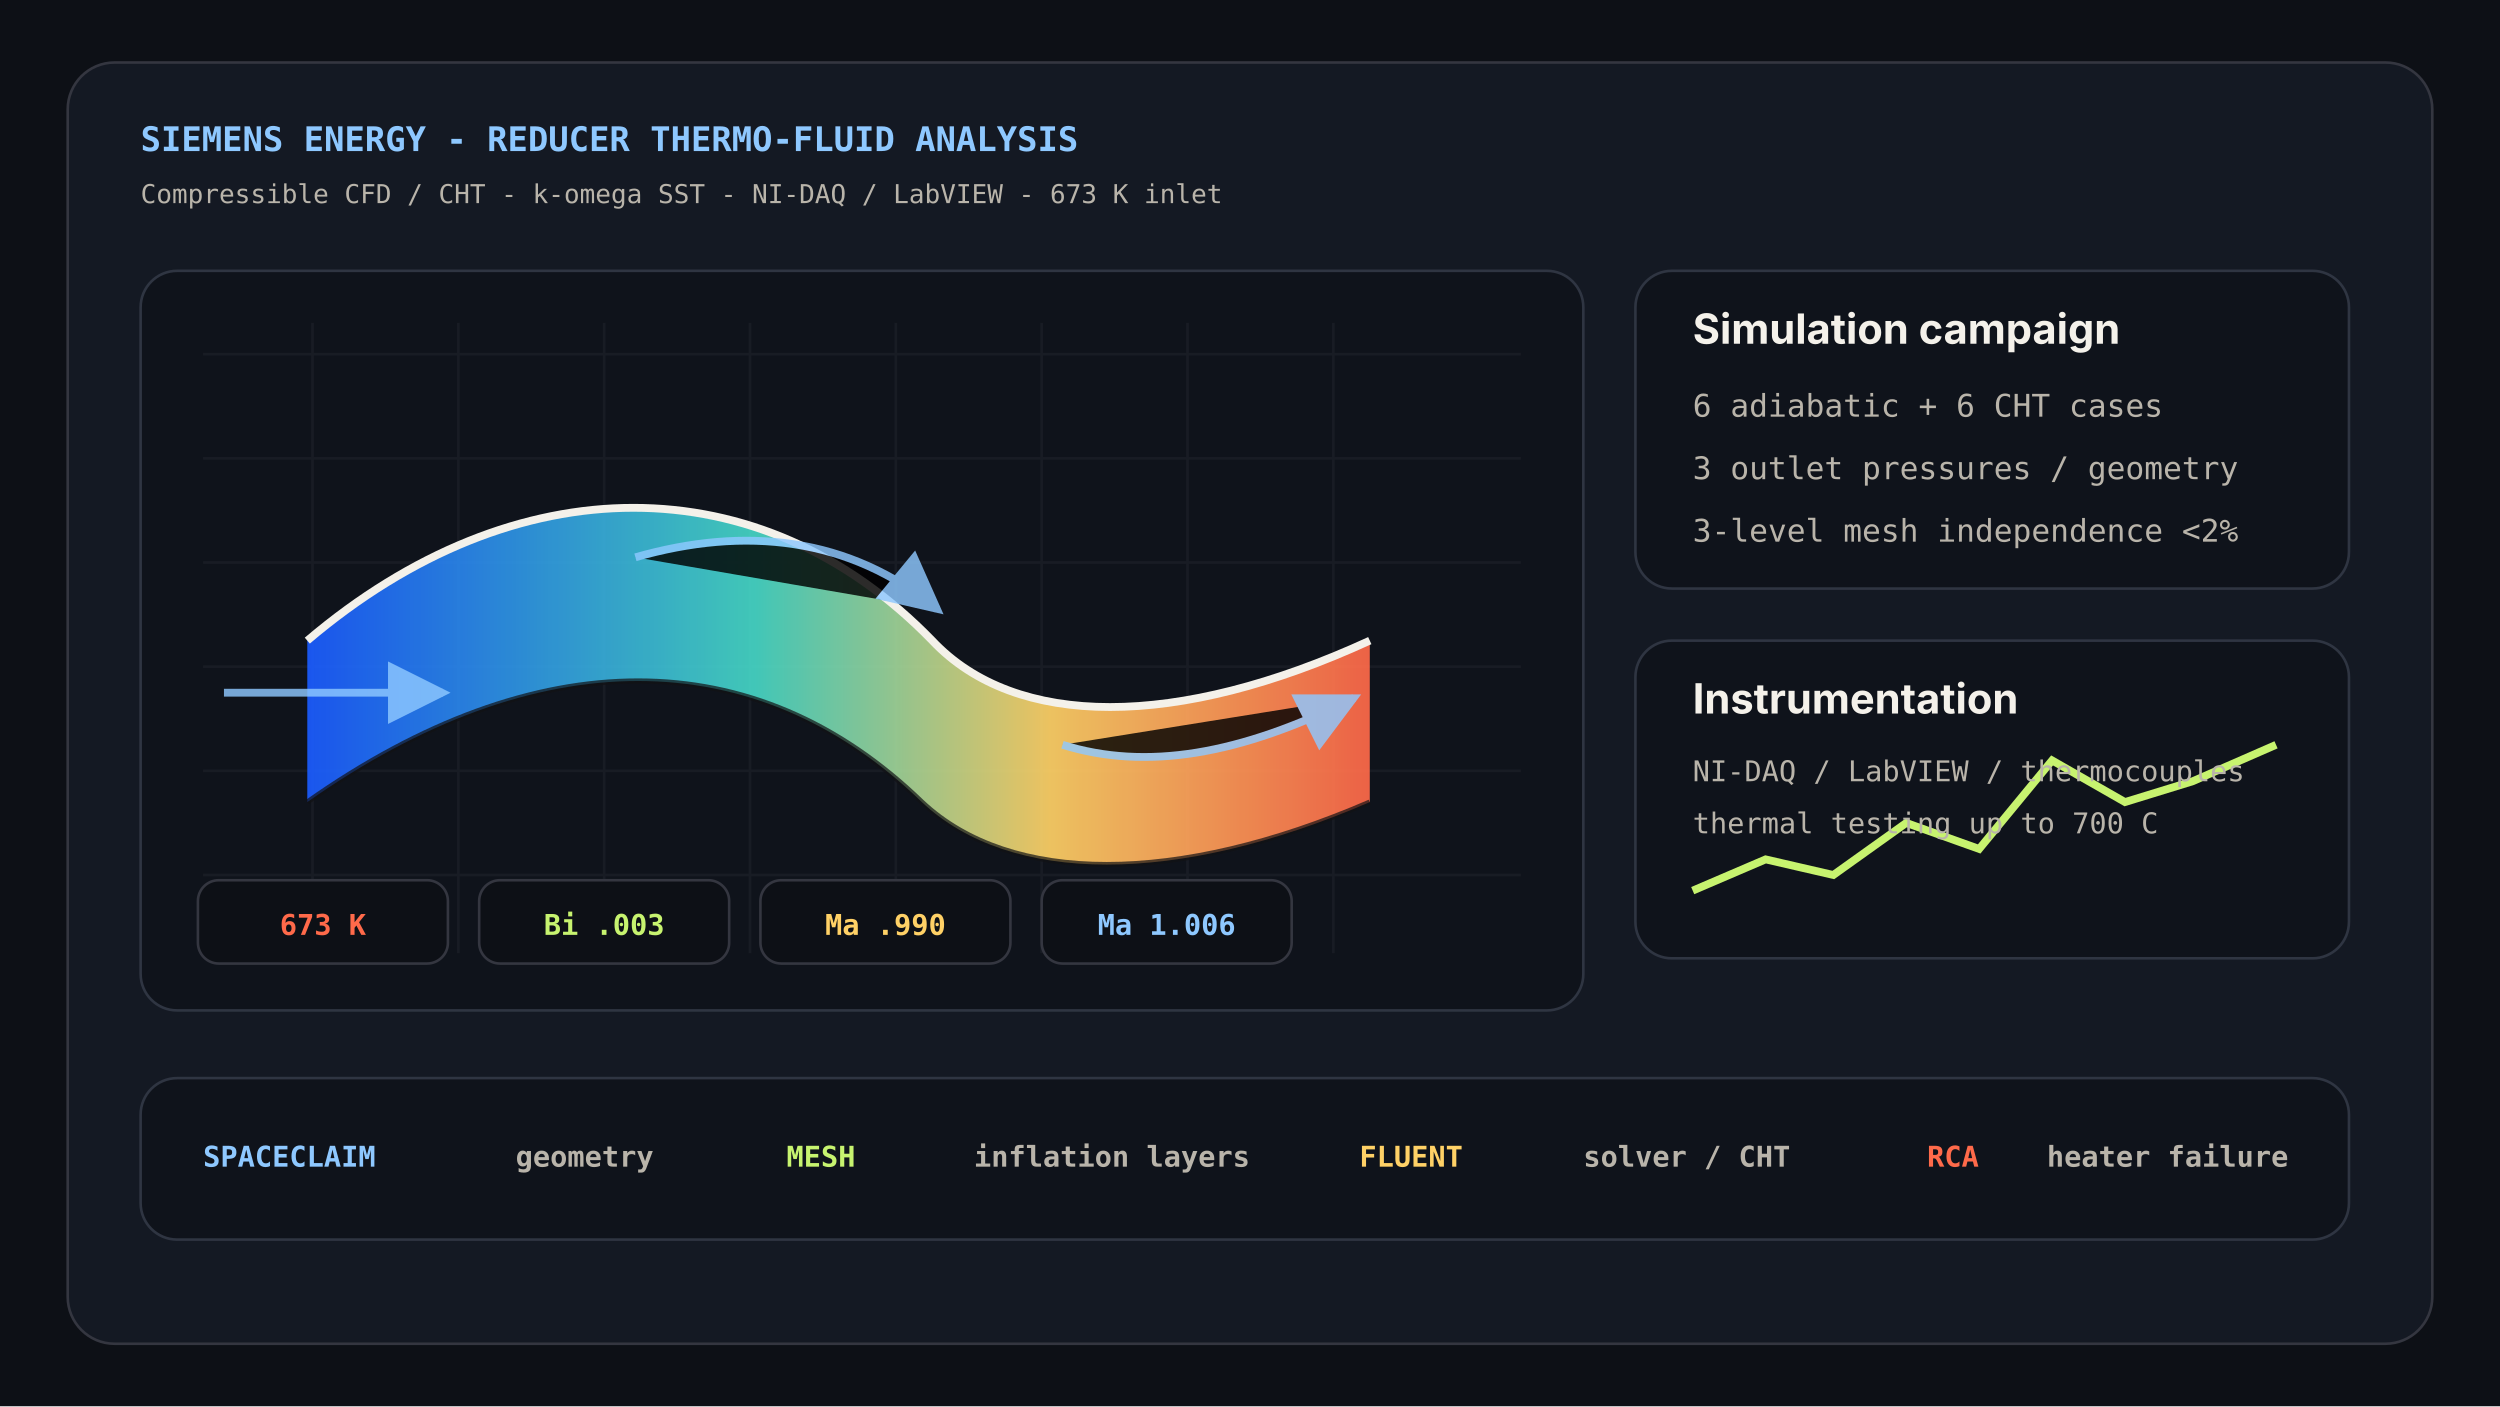
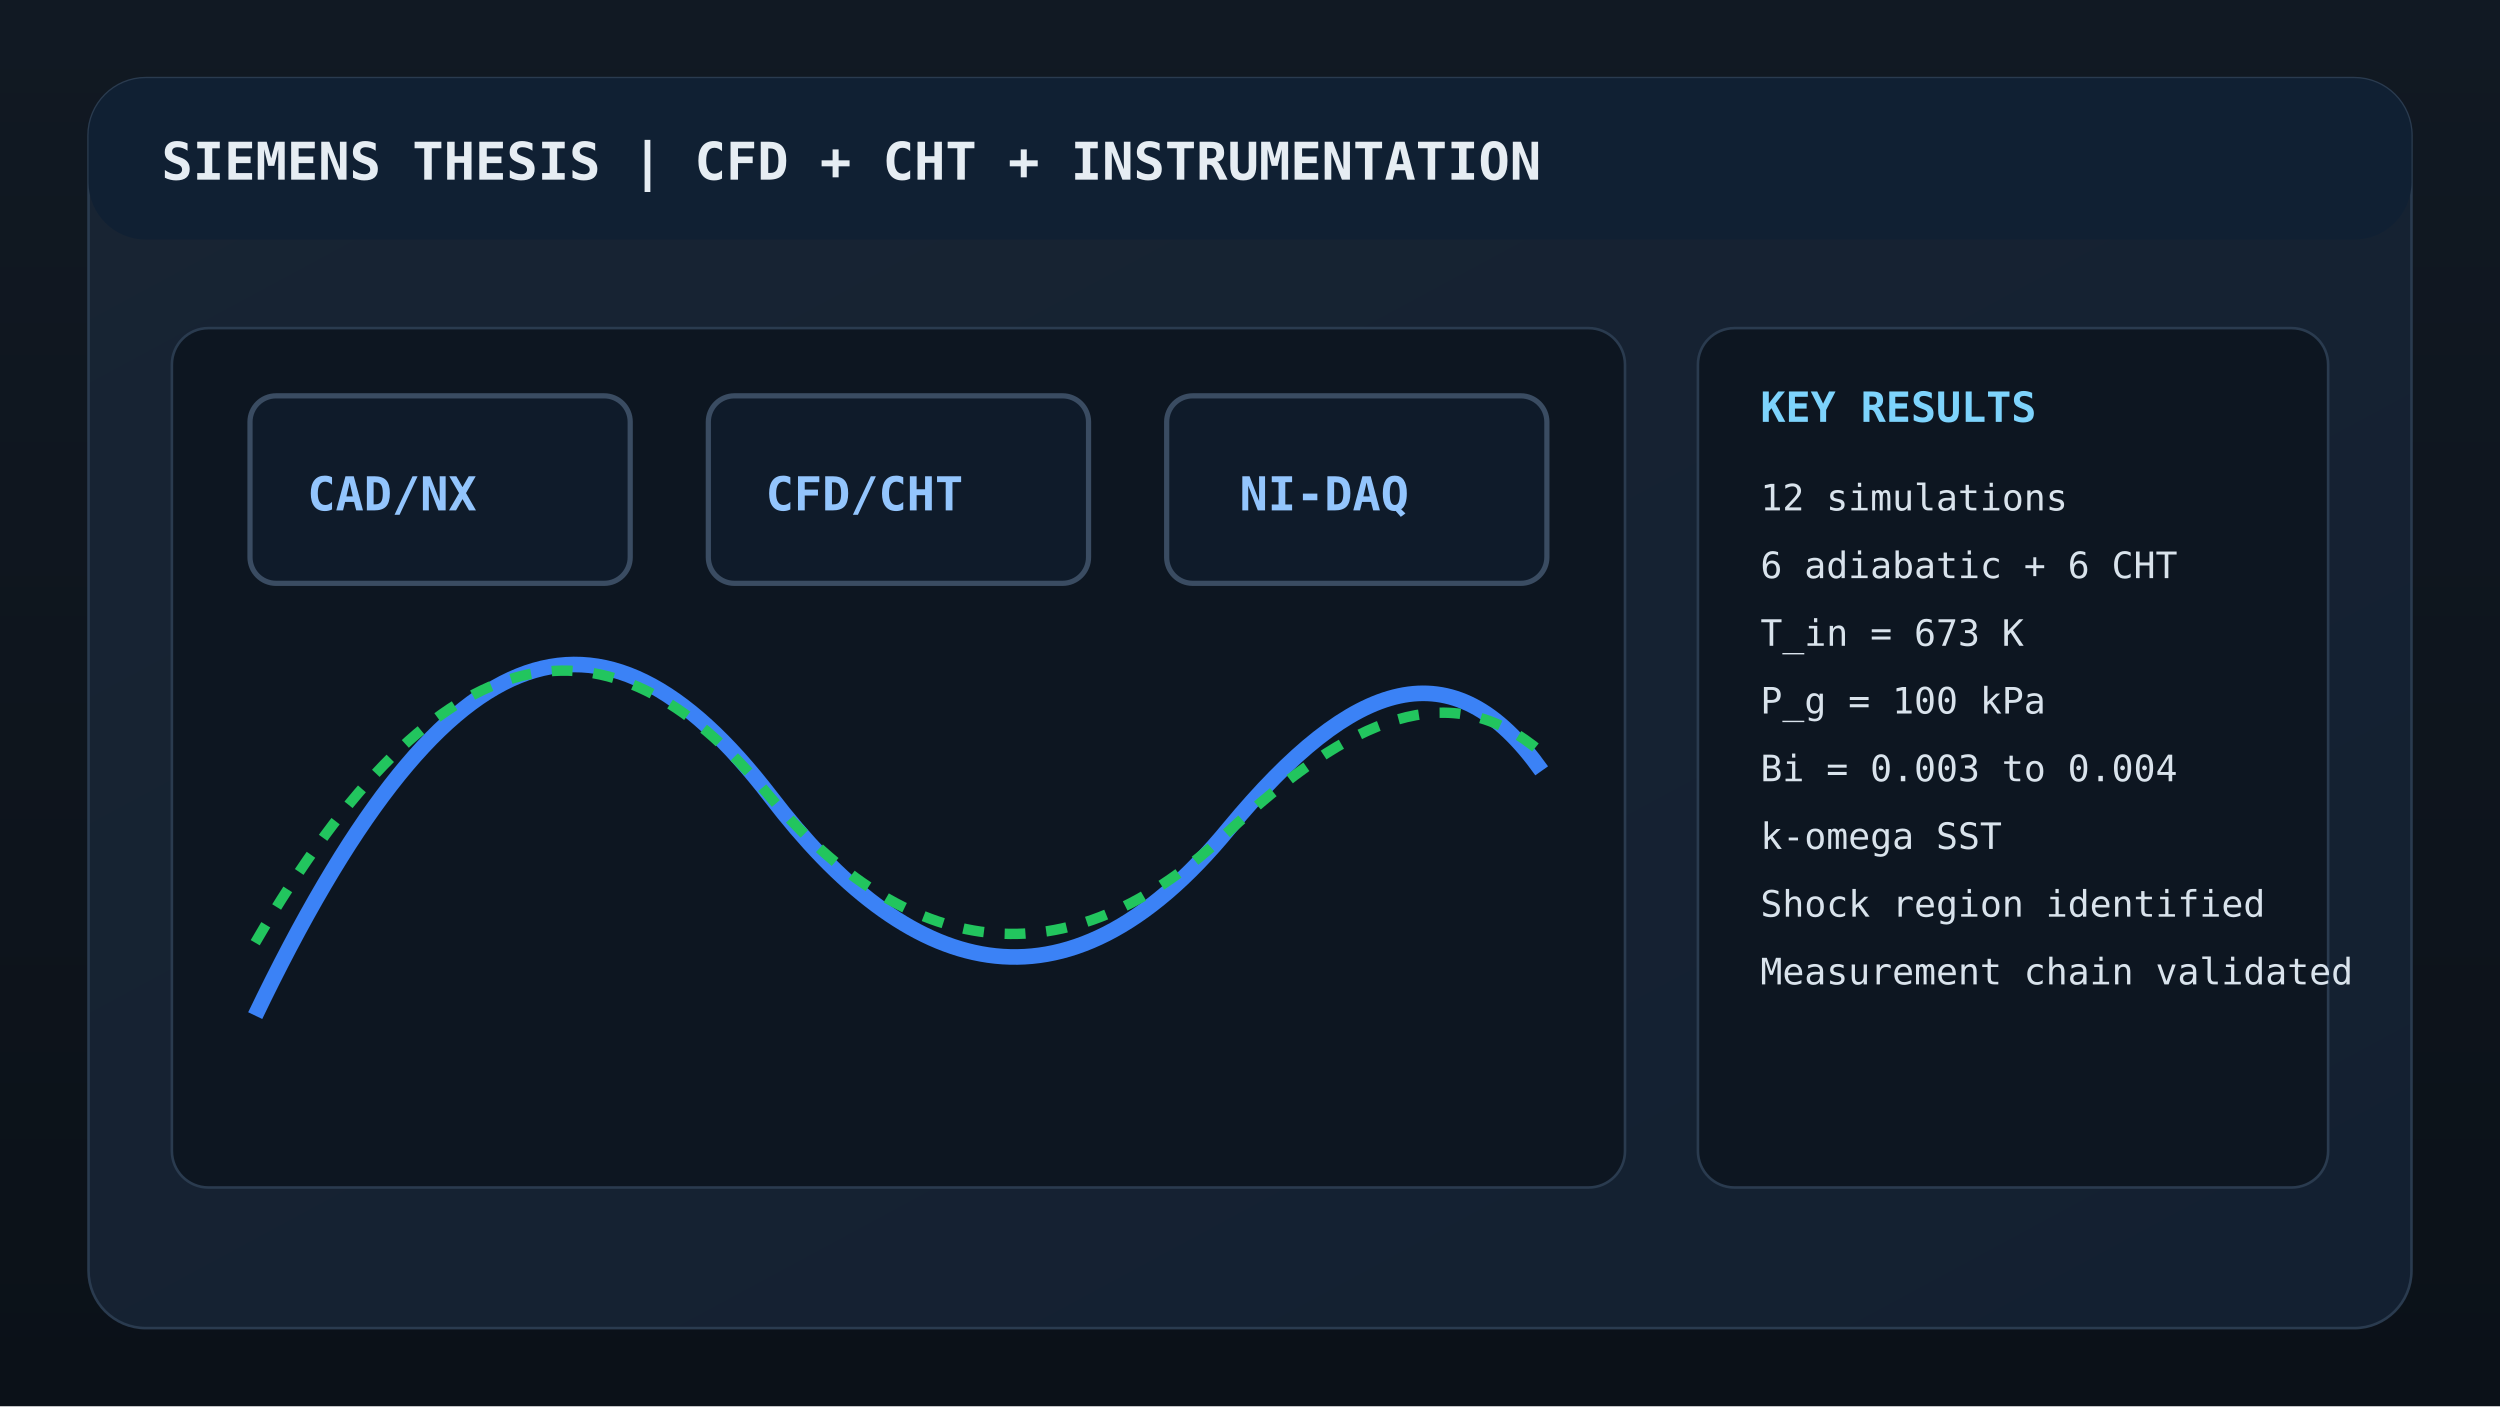
- <svg xmlns="http://www.w3.org/2000/svg" viewBox="0 0 960 540" role="img" aria-label="Gas turbine reducer CFD CHT and instrumentation dashboard">
+ <svg xmlns="http://www.w3.org/2000/svg" viewBox="0 0 960 540" role="img" aria-label="Siemens gas turbine CFD and instrumentation workflow">
  <defs>
-     <linearGradient id="hot" x1="0" x2="1">
-       <stop offset="0" stop-color="#1b5cff" />
-       <stop offset="0.42" stop-color="#45d6c5" />
-       <stop offset="0.7" stop-color="#ffd166" />
-       <stop offset="1" stop-color="#ff6a4a" />
+     <linearGradient id="bg" x1="0" y1="0" x2="0" y2="1">
+       <stop offset="0" stop-color="#111923" />
+       <stop offset="1" stop-color="#0b1118" />
    </linearGradient>
-     <marker id="arrow" markerWidth="8" markerHeight="8" refX="7" refY="4" orient="auto">
-       <path d="M0,0 L8,4 L0,8 Z" fill="#8ec8ff" />
-     </marker>
+     <linearGradient id="panel" x1="0" y1="0" x2="1" y2="1">
+       <stop offset="0" stop-color="#182433" />
+       <stop offset="1" stop-color="#132031" />
+     </linearGradient>
  </defs>
-   <rect width="960" height="540" fill="#0d1016" />
-   <rect x="26" y="24" width="908" height="492" rx="18" fill="#141923" stroke="#343640" />
-   <text x="54" y="58" fill="#8ec8ff" font-family="ui-monospace,monospace" font-size="13" font-weight="700">SIEMENS ENERGY - REDUCER THERMO-FLUID ANALYSIS</text>
-   <text x="54" y="78" fill="#b9b4aa" font-family="ui-monospace,monospace" font-size="10">Compressible CFD / CHT - k-omega SST - NI-DAQ / LabVIEW - 673 K inlet</text>
-   <rect x="54" y="104" width="554" height="284" rx="14" fill="#0f131b" stroke="#2f3542" />
-   <g opacity="0.25" stroke="#343640" stroke-width="1">
-     <path d="M78 136h506M78 176h506M78 216h506M78 256h506M78 296h506M78 336h506" />
-     <path d="M120 124v242M176 124v242M232 124v242M288 124v242M344 124v242M400 124v242M456 124v242M512 124v242" />
+   <rect width="960" height="540" fill="url(#bg)" />
+   <rect x="34" y="30" width="892" height="480" rx="22" fill="url(#panel)" stroke="#2a3b4f" />
+   <rect x="34" y="30" width="892" height="62" rx="22" fill="#102033" />
+   <text x="62" y="69" fill="#e6edf3" font-family="ui-monospace, SFMono-Regular, Menlo, monospace" font-size="20" font-weight="700">SIEMENS THESIS | CFD + CHT + INSTRUMENTATION</text>
+   <rect x="66" y="126" width="558" height="330" rx="14" fill="#0d1621" stroke="#2a3b4f" />
+   <path d="M98 390C170 240 230 220 296 306c52 68 112 90 176 12 48-58 86-70 120-22" fill="none" stroke="#3b82f6" stroke-width="6" />
+   <path d="M98 362C170 238 234 232 294 304c50 60 111 78 177 16 48-45 86-61 121-31" fill="none" stroke="#22c55e" stroke-width="4" stroke-dasharray="8 8" />
+   <g fill="#0f1b2a" stroke="#3a4c62" stroke-width="2">
+     <rect x="96" y="152" width="146" height="72" rx="10" />
+     <rect x="272" y="152" width="146" height="72" rx="10" />
+     <rect x="448" y="152" width="146" height="72" rx="10" />
  </g>
-   <path d="M118 246 C198 178 292 178 358 246 C390 280 452 280 526 246 L526 308 C452 340 388 340 354 308 C290 246 206 246 118 308 Z" fill="url(#hot)" opacity="0.92" />
-   <path d="M118 246 C198 178 292 178 358 246 C390 280 452 280 526 246" fill="none" stroke="#f4f1ea" stroke-width="3" />
-   <path d="M118 308 C206 246 290 246 354 308 C388 340 452 340 526 308" fill="none" stroke="#111114" stroke-width="2" opacity="0.7" />
-   <g stroke="#8ec8ff" stroke-width="3" marker-end="url(#arrow)" opacity="0.82">
-     <path d="M86 266h84" />
-     <path d="M244 214c42-12 82-8 116 20" />
-     <path d="M408 286c32 10 68 4 112-18" />
-   </g>
-   <g fill="#0d1016" stroke="#343640">
-     <rect x="76" y="338" width="96" height="32" rx="8" />
-     <rect x="184" y="338" width="96" height="32" rx="8" />
-     <rect x="292" y="338" width="96" height="32" rx="8" />
-     <rect x="400" y="338" width="96" height="32" rx="8" />
-   </g>
-   <g font-family="ui-monospace,monospace" font-size="11" font-weight="700" text-anchor="middle">
-     <text x="124" y="359" fill="#ff6a4a">673 K</text>
-     <text x="232" y="359" fill="#c7f36f">Bi .003</text>
-     <text x="340" y="359" fill="#ffd166">Ma .990</text>
-     <text x="448" y="359" fill="#8ec8ff">Ma 1.006</text>
-   </g>
-   <rect x="628" y="104" width="274" height="122" rx="14" fill="#0f131b" stroke="#2f3542" />
-   <text x="650" y="132" fill="#f4f1ea" font-family="Inter,Arial,sans-serif" font-size="16" font-weight="700">Simulation campaign</text>
-   <g font-family="ui-monospace,monospace" font-size="12" fill="#b9b4aa">
-     <text x="650" y="160">6 adiabatic + 6 CHT cases</text>
-     <text x="650" y="184">3 outlet pressures / geometry</text>
-     <text x="650" y="208">3-level mesh independence &lt;2%</text>
-   </g>
-   <rect x="628" y="246" width="274" height="122" rx="14" fill="#0f131b" stroke="#2f3542" />
-   <text x="650" y="274" fill="#f4f1ea" font-family="Inter,Arial,sans-serif" font-size="16" font-weight="700">Instrumentation</text>
-   <polyline points="650,342 678,330 704,336 732,316 760,326 788,292 816,308 842,300 874,286" fill="none" stroke="#c7f36f" stroke-width="3" />
-   <g font-family="ui-monospace,monospace" font-size="11" fill="#b9b4aa">
-     <text x="650" y="300">NI-DAQ / LabVIEW / thermocouples</text>
-     <text x="650" y="320">thermal testing up to 700 C</text>
-   </g>
-   <rect x="54" y="414" width="848" height="62" rx="14" fill="#0f131b" stroke="#2f3542" />
-   <g font-family="ui-monospace,monospace" font-size="11" font-weight="700">
-     <text x="78" y="448" fill="#8ec8ff">SPACECLAIM</text>
-     <text x="198" y="448" fill="#b9b4aa">geometry</text>
-     <text x="302" y="448" fill="#c7f36f">MESH</text>
-     <text x="374" y="448" fill="#b9b4aa">inflation layers</text>
-     <text x="522" y="448" fill="#ffd166">FLUENT</text>
-     <text x="608" y="448" fill="#b9b4aa">solver / CHT</text>
-     <text x="740" y="448" fill="#ff6a4a">RCA</text>
-     <text x="786" y="448" fill="#b9b4aa">heater failure</text>
+   <text x="118" y="196" fill="#93c5fd" font-family="ui-monospace,monospace" font-size="18" font-weight="700">CAD/NX</text>
+   <text x="294" y="196" fill="#93c5fd" font-family="ui-monospace,monospace" font-size="18" font-weight="700">CFD/CHT</text>
+   <text x="476" y="196" fill="#93c5fd" font-family="ui-monospace,monospace" font-size="18" font-weight="700">NI-DAQ</text>
+   <rect x="652" y="126" width="242" height="330" rx="14" fill="#0d1621" stroke="#2a3b4f" />
+   <text x="676" y="162" fill="#7dd3fc" font-family="ui-monospace,monospace" font-size="16" font-weight="700">KEY RESULTS</text>
+   <g font-family="ui-monospace,monospace" font-size="14" fill="#d9e3ec">
+     <text x="676" y="196">12 simulations</text>
+     <text x="676" y="222">6 adiabatic + 6 CHT</text>
+     <text x="676" y="248">T_in = 673 K</text>
+     <text x="676" y="274">P_g = 100 kPa</text>
+     <text x="676" y="300">Bi = 0.003 to 0.004</text>
+     <text x="676" y="326">k-omega SST</text>
+     <text x="676" y="352">Shock region identified</text>
+     <text x="676" y="378">Measurement chain validated</text>
  </g>
</svg>
